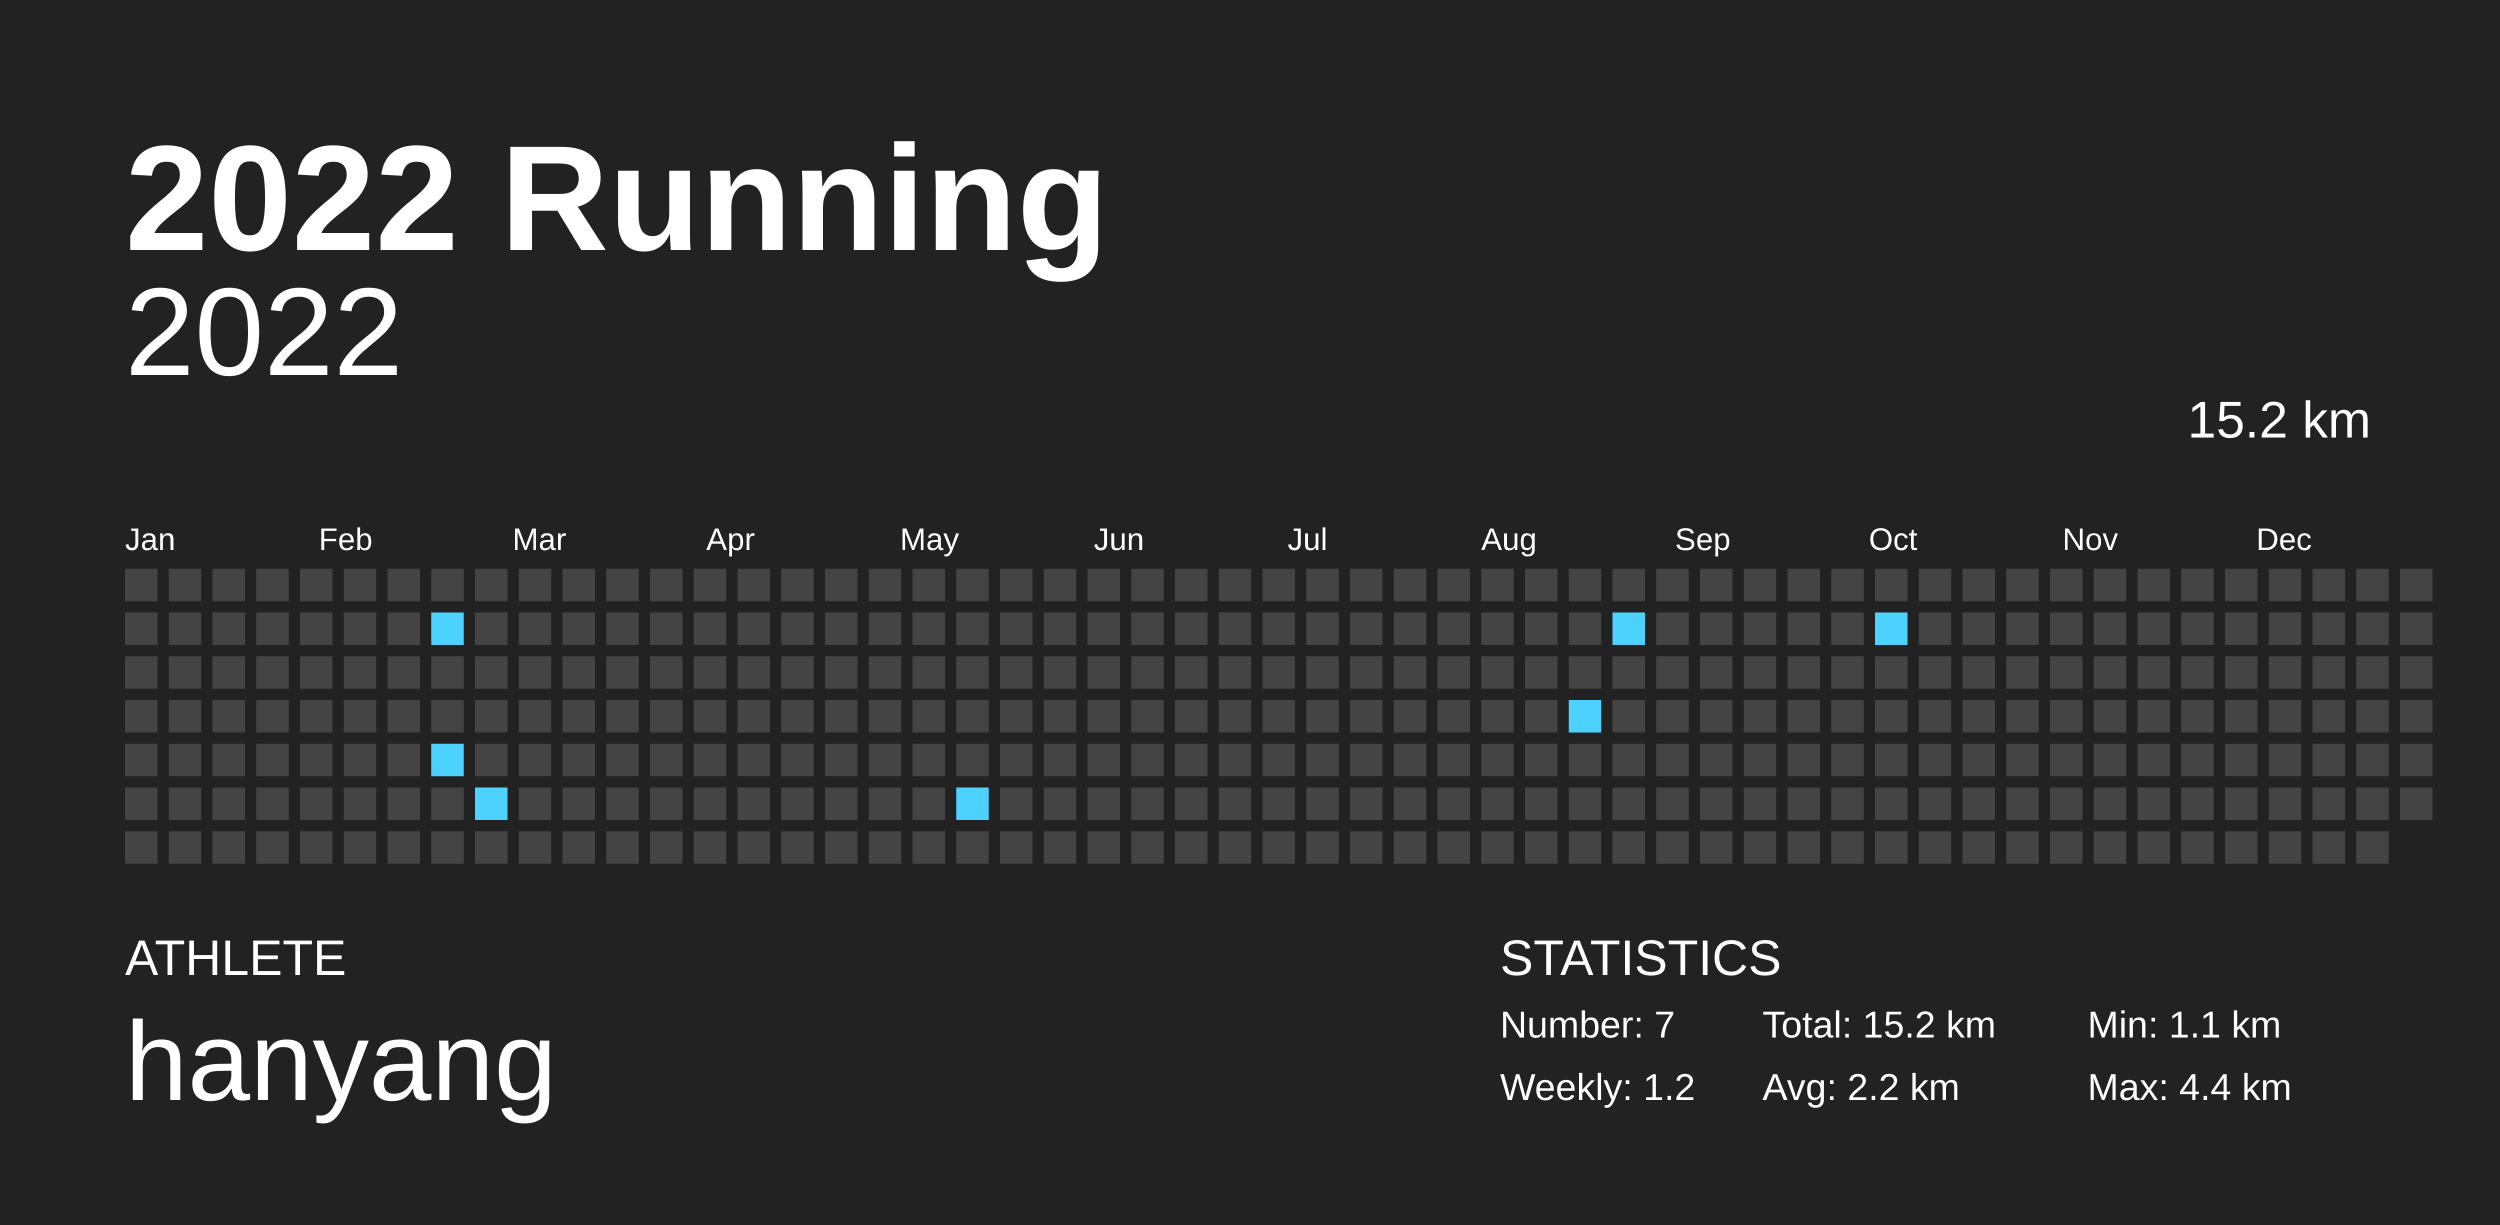
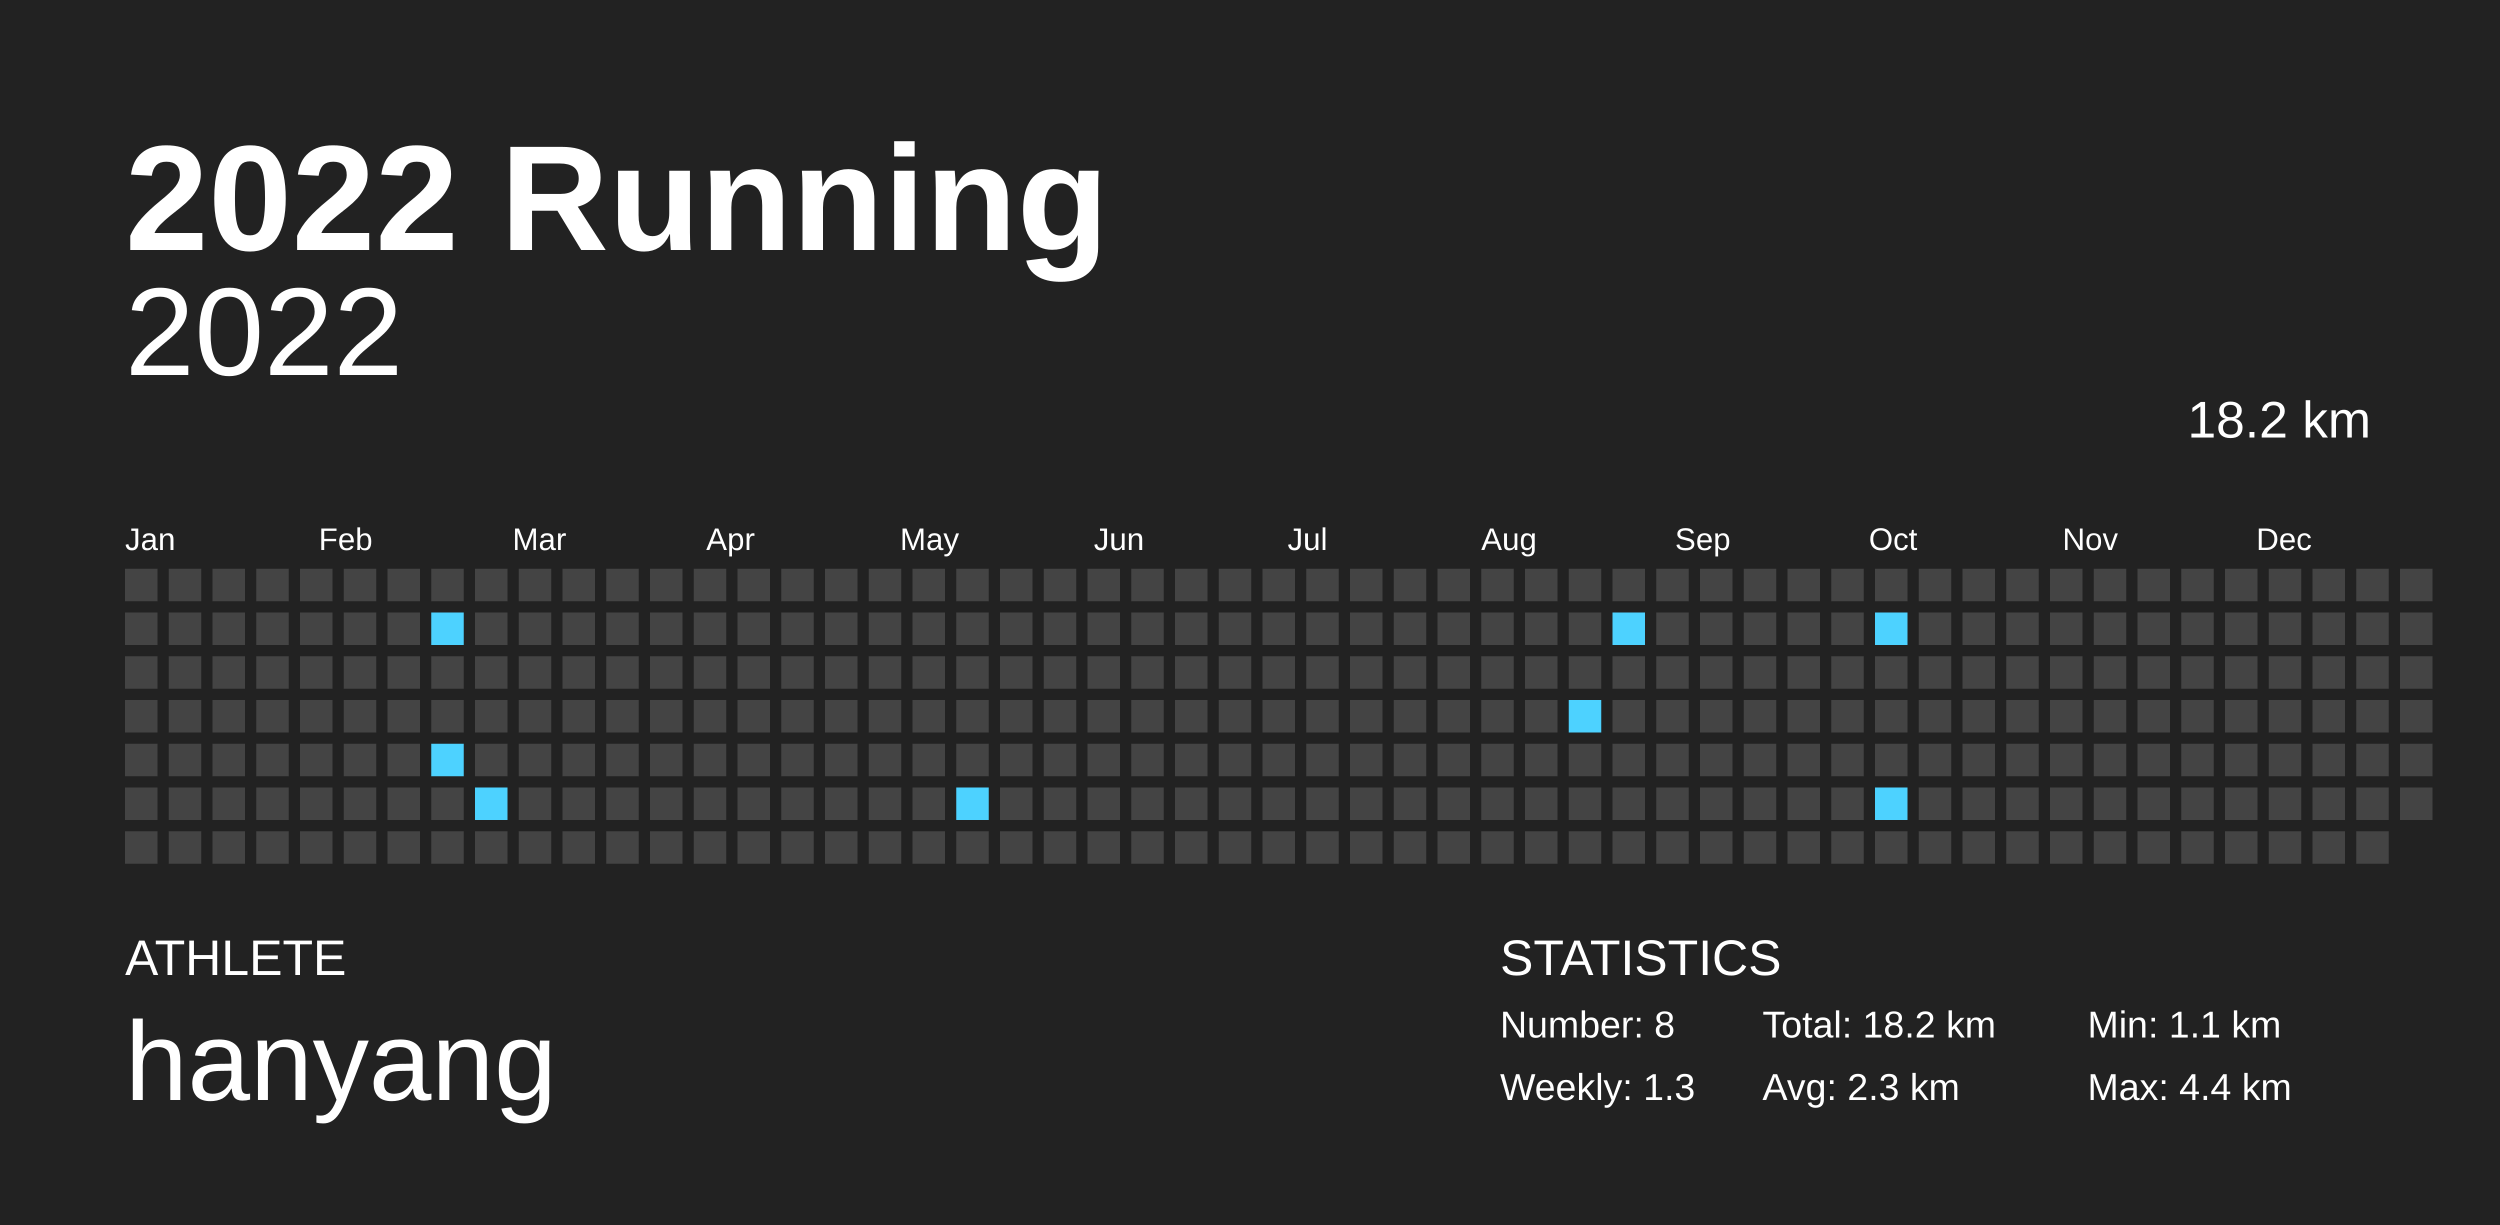
<svg xmlns="http://www.w3.org/2000/svg" baseProfile="full" height="98mm" version="1.1" viewBox="0,0,200,98" width="200mm">
  <defs />
  <rect fill="#222222" height="98" width="200" x="0" y="0" />
  <text fill="#FFFFFF" style="font-size:12px; font-family:Arial; font-weight:bold;" x="10" y="20">2022 Running</text>
  <text fill="#FFFFFF" style="font-size:4px; font-family:Arial" x="10" y="78">ATHLETE</text>
  <text fill="#FFFFFF" style="font-size:9px; font-family:Arial" x="10" y="88">hanyang</text>
  <text fill="#FFFFFF" style="font-size:4px; font-family:Arial" x="120" y="78">STATISTICS</text>
-   <text fill="#FFFFFF" style="font-size:3px; font-family:Arial" x="120" y="83">Number: 7</text>
-   <text fill="#FFFFFF" style="font-size:3px; font-family:Arial" x="120" y="88">Weekly: 1.2</text>
-   <text fill="#FFFFFF" style="font-size:3px; font-family:Arial" x="141" y="83">Total: 15.2 km</text>
-   <text fill="#FFFFFF" style="font-size:3px; font-family:Arial" x="141" y="88">Avg: 2.2 km</text>
+   <text fill="#FFFFFF" style="font-size:3px; font-family:Arial" x="120" y="83">Number: 8</text>
+   <text fill="#FFFFFF" style="font-size:3px; font-family:Arial" x="120" y="88">Weekly: 1.3</text>
+   <text fill="#FFFFFF" style="font-size:3px; font-family:Arial" x="141" y="83">Total: 18.2 km</text>
+   <text fill="#FFFFFF" style="font-size:3px; font-family:Arial" x="141" y="88">Avg: 2.3 km</text>
  <text fill="#FFFFFF" style="font-size:3px; font-family:Arial" x="167" y="83">Min: 1.1 km</text>
  <text fill="#FFFFFF" style="font-size:3px; font-family:Arial" x="167" y="88">Max: 4.4 km</text>
  <text alignment-baseline="hanging" fill="#FFFFFF" style="font-size:10.0px; font-family:Arial;" x="10" y="30">2022</text>
-   <text alignment-baseline="hanging" fill="#FFFFFF" style="font-size:4.125px; font-family:Arial;" x="175" y="35">15.2 km</text>
+   <text alignment-baseline="hanging" fill="#FFFFFF" style="font-size:4.125px; font-family:Arial;" x="175" y="35">18.2 km</text>
  <text fill="#FFFFFF" style="font-size:2.5px; font-family:Arial" x="10.0" y="44">Jan</text>
  <text fill="#FFFFFF" style="font-size:2.5px; font-family:Arial" x="25.5" y="44">Feb</text>
  <text fill="#FFFFFF" style="font-size:2.5px; font-family:Arial" x="41.0" y="44">Mar</text>
  <text fill="#FFFFFF" style="font-size:2.5px; font-family:Arial" x="56.5" y="44">Apr</text>
  <text fill="#FFFFFF" style="font-size:2.5px; font-family:Arial" x="72.0" y="44">May</text>
  <text fill="#FFFFFF" style="font-size:2.5px; font-family:Arial" x="87.5" y="44">Jun</text>
  <text fill="#FFFFFF" style="font-size:2.5px; font-family:Arial" x="103.0" y="44">Jul</text>
  <text fill="#FFFFFF" style="font-size:2.5px; font-family:Arial" x="118.5" y="44">Aug</text>
  <text fill="#FFFFFF" style="font-size:2.5px; font-family:Arial" x="134.0" y="44">Sep</text>
  <text fill="#FFFFFF" style="font-size:2.5px; font-family:Arial" x="149.5" y="44">Oct</text>
  <text fill="#FFFFFF" style="font-size:2.5px; font-family:Arial" x="165.0" y="44">Nov</text>
  <text fill="#FFFFFF" style="font-size:2.5px; font-family:Arial" x="180.5" y="44">Dec</text>
  <rect fill="#444444" height="2.6" width="2.6" x="10.0" y="45.5" />
  <rect fill="#444444" height="2.6" width="2.6" x="10.0" y="49.0" />
  <rect fill="#444444" height="2.6" width="2.6" x="10.0" y="52.5" />
  <rect fill="#444444" height="2.6" width="2.6" x="10.0" y="56.0" />
  <rect fill="#444444" height="2.6" width="2.6" x="10.0" y="59.5" />
  <rect fill="#444444" height="2.6" width="2.6" x="10.0" y="63.0" />
  <rect fill="#444444" height="2.6" width="2.6" x="10.0" y="66.5" />
  <rect fill="#444444" height="2.6" width="2.6" x="13.5" y="45.5" />
  <rect fill="#444444" height="2.6" width="2.6" x="13.5" y="49.0" />
  <rect fill="#444444" height="2.6" width="2.6" x="13.5" y="52.5" />
  <rect fill="#444444" height="2.6" width="2.6" x="13.5" y="56.0" />
  <rect fill="#444444" height="2.6" width="2.6" x="13.5" y="59.5" />
  <rect fill="#444444" height="2.6" width="2.6" x="13.5" y="63.0" />
  <rect fill="#444444" height="2.6" width="2.6" x="13.5" y="66.5" />
  <rect fill="#444444" height="2.6" width="2.6" x="17.0" y="45.5" />
  <rect fill="#444444" height="2.6" width="2.6" x="17.0" y="49.0" />
  <rect fill="#444444" height="2.6" width="2.6" x="17.0" y="52.5" />
  <rect fill="#444444" height="2.6" width="2.6" x="17.0" y="56.0" />
  <rect fill="#444444" height="2.6" width="2.6" x="17.0" y="59.5" />
  <rect fill="#444444" height="2.6" width="2.6" x="17.0" y="63.0" />
  <rect fill="#444444" height="2.6" width="2.6" x="17.0" y="66.5" />
  <rect fill="#444444" height="2.6" width="2.6" x="20.5" y="45.5" />
  <rect fill="#444444" height="2.6" width="2.6" x="20.5" y="49.0" />
  <rect fill="#444444" height="2.6" width="2.6" x="20.5" y="52.5" />
  <rect fill="#444444" height="2.6" width="2.6" x="20.5" y="56.0" />
  <rect fill="#444444" height="2.6" width="2.6" x="20.5" y="59.5" />
  <rect fill="#444444" height="2.6" width="2.6" x="20.5" y="63.0" />
  <rect fill="#444444" height="2.6" width="2.6" x="20.5" y="66.5" />
  <rect fill="#444444" height="2.6" width="2.6" x="24.0" y="45.5" />
  <rect fill="#444444" height="2.6" width="2.6" x="24.0" y="49.0" />
  <rect fill="#444444" height="2.6" width="2.6" x="24.0" y="52.5" />
  <rect fill="#444444" height="2.6" width="2.6" x="24.0" y="56.0" />
  <rect fill="#444444" height="2.6" width="2.6" x="24.0" y="59.5" />
  <rect fill="#444444" height="2.6" width="2.6" x="24.0" y="63.0" />
  <rect fill="#444444" height="2.6" width="2.6" x="24.0" y="66.5" />
  <rect fill="#444444" height="2.6" width="2.6" x="27.5" y="45.5" />
  <rect fill="#444444" height="2.6" width="2.6" x="27.5" y="49.0" />
  <rect fill="#444444" height="2.6" width="2.6" x="27.5" y="52.5" />
  <rect fill="#444444" height="2.6" width="2.6" x="27.5" y="56.0" />
  <rect fill="#444444" height="2.6" width="2.6" x="27.5" y="59.5" />
  <rect fill="#444444" height="2.6" width="2.6" x="27.5" y="63.0" />
  <rect fill="#444444" height="2.6" width="2.6" x="27.5" y="66.5" />
  <rect fill="#444444" height="2.6" width="2.6" x="31.0" y="45.5" />
  <rect fill="#444444" height="2.6" width="2.6" x="31.0" y="49.0" />
  <rect fill="#444444" height="2.6" width="2.6" x="31.0" y="52.5" />
  <rect fill="#444444" height="2.6" width="2.6" x="31.0" y="56.0" />
  <rect fill="#444444" height="2.6" width="2.6" x="31.0" y="59.5" />
  <rect fill="#444444" height="2.6" width="2.6" x="31.0" y="63.0" />
  <rect fill="#444444" height="2.6" width="2.6" x="31.0" y="66.5" />
  <rect fill="#444444" height="2.6" width="2.6" x="34.5" y="45.5" />
  <rect fill="#4dd2ff" height="2.6" width="2.6" x="34.5" y="49.0" />
  <rect fill="#444444" height="2.6" width="2.6" x="34.5" y="52.5" />
  <rect fill="#444444" height="2.6" width="2.6" x="34.5" y="56.0" />
  <rect fill="#4dd2ff" height="2.6" width="2.6" x="34.5" y="59.5" />
  <rect fill="#444444" height="2.6" width="2.6" x="34.5" y="63.0" />
  <rect fill="#444444" height="2.6" width="2.6" x="34.5" y="66.5" />
  <rect fill="#444444" height="2.6" width="2.6" x="38.0" y="45.5" />
  <rect fill="#444444" height="2.6" width="2.6" x="38.0" y="49.0" />
  <rect fill="#444444" height="2.6" width="2.6" x="38.0" y="52.5" />
  <rect fill="#444444" height="2.6" width="2.6" x="38.0" y="56.0" />
  <rect fill="#444444" height="2.6" width="2.6" x="38.0" y="59.5" />
  <rect fill="#4dd2ff" height="2.6" width="2.6" x="38.0" y="63.0" />
  <rect fill="#444444" height="2.6" width="2.6" x="38.0" y="66.5" />
  <rect fill="#444444" height="2.6" width="2.6" x="41.5" y="45.5" />
  <rect fill="#444444" height="2.6" width="2.6" x="41.5" y="49.0" />
  <rect fill="#444444" height="2.6" width="2.6" x="41.5" y="52.5" />
  <rect fill="#444444" height="2.6" width="2.6" x="41.5" y="56.0" />
  <rect fill="#444444" height="2.6" width="2.6" x="41.5" y="59.5" />
  <rect fill="#444444" height="2.6" width="2.6" x="41.5" y="63.0" />
  <rect fill="#444444" height="2.6" width="2.6" x="41.5" y="66.5" />
  <rect fill="#444444" height="2.6" width="2.6" x="45.0" y="45.5" />
  <rect fill="#444444" height="2.6" width="2.6" x="45.0" y="49.0" />
  <rect fill="#444444" height="2.6" width="2.6" x="45.0" y="52.5" />
  <rect fill="#444444" height="2.6" width="2.6" x="45.0" y="56.0" />
  <rect fill="#444444" height="2.6" width="2.6" x="45.0" y="59.5" />
  <rect fill="#444444" height="2.6" width="2.6" x="45.0" y="63.0" />
  <rect fill="#444444" height="2.6" width="2.6" x="45.0" y="66.5" />
  <rect fill="#444444" height="2.6" width="2.6" x="48.5" y="45.5" />
  <rect fill="#444444" height="2.6" width="2.6" x="48.5" y="49.0" />
  <rect fill="#444444" height="2.6" width="2.6" x="48.5" y="52.5" />
  <rect fill="#444444" height="2.6" width="2.6" x="48.5" y="56.0" />
  <rect fill="#444444" height="2.6" width="2.6" x="48.5" y="59.5" />
  <rect fill="#444444" height="2.6" width="2.6" x="48.5" y="63.0" />
  <rect fill="#444444" height="2.6" width="2.6" x="48.5" y="66.5" />
  <rect fill="#444444" height="2.6" width="2.6" x="52.0" y="45.5" />
  <rect fill="#444444" height="2.6" width="2.6" x="52.0" y="49.0" />
  <rect fill="#444444" height="2.6" width="2.6" x="52.0" y="52.5" />
  <rect fill="#444444" height="2.6" width="2.6" x="52.0" y="56.0" />
  <rect fill="#444444" height="2.6" width="2.6" x="52.0" y="59.5" />
  <rect fill="#444444" height="2.6" width="2.6" x="52.0" y="63.0" />
  <rect fill="#444444" height="2.6" width="2.6" x="52.0" y="66.5" />
  <rect fill="#444444" height="2.6" width="2.6" x="55.5" y="45.5" />
  <rect fill="#444444" height="2.6" width="2.6" x="55.5" y="49.0" />
  <rect fill="#444444" height="2.6" width="2.6" x="55.5" y="52.5" />
  <rect fill="#444444" height="2.6" width="2.6" x="55.5" y="56.0" />
  <rect fill="#444444" height="2.6" width="2.6" x="55.5" y="59.5" />
  <rect fill="#444444" height="2.6" width="2.6" x="55.5" y="63.0" />
  <rect fill="#444444" height="2.6" width="2.6" x="55.5" y="66.5" />
  <rect fill="#444444" height="2.6" width="2.6" x="59.0" y="45.5" />
  <rect fill="#444444" height="2.6" width="2.6" x="59.0" y="49.0" />
  <rect fill="#444444" height="2.6" width="2.6" x="59.0" y="52.5" />
  <rect fill="#444444" height="2.6" width="2.6" x="59.0" y="56.0" />
  <rect fill="#444444" height="2.6" width="2.6" x="59.0" y="59.5" />
  <rect fill="#444444" height="2.6" width="2.6" x="59.0" y="63.0" />
  <rect fill="#444444" height="2.6" width="2.6" x="59.0" y="66.5" />
  <rect fill="#444444" height="2.6" width="2.6" x="62.5" y="45.5" />
  <rect fill="#444444" height="2.6" width="2.6" x="62.5" y="49.0" />
  <rect fill="#444444" height="2.6" width="2.6" x="62.5" y="52.5" />
  <rect fill="#444444" height="2.6" width="2.6" x="62.5" y="56.0" />
  <rect fill="#444444" height="2.6" width="2.6" x="62.5" y="59.5" />
  <rect fill="#444444" height="2.6" width="2.6" x="62.5" y="63.0" />
  <rect fill="#444444" height="2.6" width="2.6" x="62.5" y="66.5" />
  <rect fill="#444444" height="2.6" width="2.6" x="66.0" y="45.5" />
  <rect fill="#444444" height="2.6" width="2.6" x="66.0" y="49.0" />
  <rect fill="#444444" height="2.6" width="2.6" x="66.0" y="52.5" />
  <rect fill="#444444" height="2.6" width="2.6" x="66.0" y="56.0" />
  <rect fill="#444444" height="2.6" width="2.6" x="66.0" y="59.5" />
  <rect fill="#444444" height="2.6" width="2.6" x="66.0" y="63.0" />
  <rect fill="#444444" height="2.6" width="2.6" x="66.0" y="66.5" />
  <rect fill="#444444" height="2.6" width="2.6" x="69.5" y="45.5" />
  <rect fill="#444444" height="2.6" width="2.6" x="69.5" y="49.0" />
  <rect fill="#444444" height="2.6" width="2.6" x="69.5" y="52.5" />
  <rect fill="#444444" height="2.6" width="2.6" x="69.5" y="56.0" />
  <rect fill="#444444" height="2.6" width="2.6" x="69.5" y="59.5" />
  <rect fill="#444444" height="2.6" width="2.6" x="69.5" y="63.0" />
  <rect fill="#444444" height="2.6" width="2.6" x="69.5" y="66.5" />
  <rect fill="#444444" height="2.6" width="2.6" x="73.0" y="45.5" />
  <rect fill="#444444" height="2.6" width="2.6" x="73.0" y="49.0" />
  <rect fill="#444444" height="2.6" width="2.6" x="73.0" y="52.5" />
  <rect fill="#444444" height="2.6" width="2.6" x="73.0" y="56.0" />
  <rect fill="#444444" height="2.6" width="2.6" x="73.0" y="59.5" />
  <rect fill="#444444" height="2.6" width="2.6" x="73.0" y="63.0" />
  <rect fill="#444444" height="2.6" width="2.6" x="73.0" y="66.5" />
  <rect fill="#444444" height="2.6" width="2.6" x="76.5" y="45.5" />
  <rect fill="#444444" height="2.6" width="2.6" x="76.5" y="49.0" />
  <rect fill="#444444" height="2.6" width="2.6" x="76.5" y="52.5" />
  <rect fill="#444444" height="2.6" width="2.6" x="76.5" y="56.0" />
  <rect fill="#444444" height="2.6" width="2.6" x="76.5" y="59.5" />
  <rect fill="#4dd2ff" height="2.6" width="2.6" x="76.5" y="63.0" />
  <rect fill="#444444" height="2.6" width="2.6" x="76.5" y="66.5" />
  <rect fill="#444444" height="2.6" width="2.6" x="80.0" y="45.5" />
  <rect fill="#444444" height="2.6" width="2.6" x="80.0" y="49.0" />
  <rect fill="#444444" height="2.6" width="2.6" x="80.0" y="52.5" />
  <rect fill="#444444" height="2.6" width="2.6" x="80.0" y="56.0" />
  <rect fill="#444444" height="2.6" width="2.6" x="80.0" y="59.5" />
  <rect fill="#444444" height="2.6" width="2.6" x="80.0" y="63.0" />
  <rect fill="#444444" height="2.6" width="2.6" x="80.0" y="66.5" />
  <rect fill="#444444" height="2.6" width="2.6" x="83.5" y="45.5" />
  <rect fill="#444444" height="2.6" width="2.6" x="83.5" y="49.0" />
  <rect fill="#444444" height="2.6" width="2.6" x="83.5" y="52.5" />
  <rect fill="#444444" height="2.6" width="2.6" x="83.5" y="56.0" />
  <rect fill="#444444" height="2.6" width="2.6" x="83.5" y="59.5" />
  <rect fill="#444444" height="2.6" width="2.6" x="83.5" y="63.0" />
  <rect fill="#444444" height="2.6" width="2.6" x="83.5" y="66.5" />
  <rect fill="#444444" height="2.6" width="2.6" x="87.0" y="45.5" />
  <rect fill="#444444" height="2.6" width="2.6" x="87.0" y="49.0" />
  <rect fill="#444444" height="2.6" width="2.6" x="87.0" y="52.5" />
  <rect fill="#444444" height="2.6" width="2.6" x="87.0" y="56.0" />
  <rect fill="#444444" height="2.6" width="2.6" x="87.0" y="59.5" />
  <rect fill="#444444" height="2.6" width="2.6" x="87.0" y="63.0" />
  <rect fill="#444444" height="2.6" width="2.6" x="87.0" y="66.5" />
  <rect fill="#444444" height="2.6" width="2.6" x="90.5" y="45.5" />
  <rect fill="#444444" height="2.6" width="2.6" x="90.5" y="49.0" />
  <rect fill="#444444" height="2.6" width="2.6" x="90.5" y="52.5" />
  <rect fill="#444444" height="2.6" width="2.6" x="90.5" y="56.0" />
  <rect fill="#444444" height="2.6" width="2.6" x="90.5" y="59.5" />
  <rect fill="#444444" height="2.6" width="2.6" x="90.5" y="63.0" />
  <rect fill="#444444" height="2.6" width="2.6" x="90.5" y="66.5" />
  <rect fill="#444444" height="2.6" width="2.6" x="94.0" y="45.5" />
  <rect fill="#444444" height="2.6" width="2.6" x="94.0" y="49.0" />
  <rect fill="#444444" height="2.6" width="2.6" x="94.0" y="52.5" />
  <rect fill="#444444" height="2.6" width="2.6" x="94.0" y="56.0" />
  <rect fill="#444444" height="2.6" width="2.6" x="94.0" y="59.5" />
  <rect fill="#444444" height="2.6" width="2.6" x="94.0" y="63.0" />
  <rect fill="#444444" height="2.6" width="2.6" x="94.0" y="66.5" />
  <rect fill="#444444" height="2.6" width="2.6" x="97.5" y="45.5" />
  <rect fill="#444444" height="2.6" width="2.6" x="97.5" y="49.0" />
  <rect fill="#444444" height="2.6" width="2.6" x="97.5" y="52.5" />
  <rect fill="#444444" height="2.6" width="2.6" x="97.5" y="56.0" />
  <rect fill="#444444" height="2.6" width="2.6" x="97.5" y="59.5" />
  <rect fill="#444444" height="2.6" width="2.6" x="97.5" y="63.0" />
  <rect fill="#444444" height="2.6" width="2.6" x="97.5" y="66.5" />
  <rect fill="#444444" height="2.6" width="2.6" x="101.0" y="45.5" />
  <rect fill="#444444" height="2.6" width="2.6" x="101.0" y="49.0" />
  <rect fill="#444444" height="2.6" width="2.6" x="101.0" y="52.5" />
  <rect fill="#444444" height="2.6" width="2.6" x="101.0" y="56.0" />
  <rect fill="#444444" height="2.6" width="2.6" x="101.0" y="59.5" />
  <rect fill="#444444" height="2.6" width="2.6" x="101.0" y="63.0" />
  <rect fill="#444444" height="2.6" width="2.6" x="101.0" y="66.5" />
  <rect fill="#444444" height="2.6" width="2.6" x="104.5" y="45.5" />
  <rect fill="#444444" height="2.6" width="2.6" x="104.5" y="49.0" />
  <rect fill="#444444" height="2.6" width="2.6" x="104.5" y="52.5" />
  <rect fill="#444444" height="2.6" width="2.6" x="104.5" y="56.0" />
  <rect fill="#444444" height="2.6" width="2.6" x="104.5" y="59.5" />
  <rect fill="#444444" height="2.6" width="2.6" x="104.5" y="63.0" />
  <rect fill="#444444" height="2.6" width="2.6" x="104.5" y="66.5" />
  <rect fill="#444444" height="2.6" width="2.6" x="108.0" y="45.5" />
  <rect fill="#444444" height="2.6" width="2.6" x="108.0" y="49.0" />
  <rect fill="#444444" height="2.6" width="2.6" x="108.0" y="52.5" />
  <rect fill="#444444" height="2.6" width="2.6" x="108.0" y="56.0" />
  <rect fill="#444444" height="2.6" width="2.6" x="108.0" y="59.5" />
  <rect fill="#444444" height="2.6" width="2.6" x="108.0" y="63.0" />
  <rect fill="#444444" height="2.6" width="2.6" x="108.0" y="66.5" />
  <rect fill="#444444" height="2.6" width="2.6" x="111.5" y="45.5" />
  <rect fill="#444444" height="2.6" width="2.6" x="111.5" y="49.0" />
  <rect fill="#444444" height="2.6" width="2.6" x="111.5" y="52.5" />
  <rect fill="#444444" height="2.6" width="2.6" x="111.5" y="56.0" />
  <rect fill="#444444" height="2.6" width="2.6" x="111.5" y="59.5" />
  <rect fill="#444444" height="2.6" width="2.6" x="111.5" y="63.0" />
  <rect fill="#444444" height="2.6" width="2.6" x="111.5" y="66.5" />
  <rect fill="#444444" height="2.6" width="2.6" x="115.0" y="45.5" />
  <rect fill="#444444" height="2.6" width="2.6" x="115.0" y="49.0" />
  <rect fill="#444444" height="2.6" width="2.6" x="115.0" y="52.5" />
  <rect fill="#444444" height="2.6" width="2.6" x="115.0" y="56.0" />
  <rect fill="#444444" height="2.6" width="2.6" x="115.0" y="59.5" />
  <rect fill="#444444" height="2.6" width="2.6" x="115.0" y="63.0" />
  <rect fill="#444444" height="2.6" width="2.6" x="115.0" y="66.5" />
  <rect fill="#444444" height="2.6" width="2.6" x="118.5" y="45.5" />
  <rect fill="#444444" height="2.6" width="2.6" x="118.5" y="49.0" />
  <rect fill="#444444" height="2.6" width="2.6" x="118.5" y="52.5" />
  <rect fill="#444444" height="2.6" width="2.6" x="118.5" y="56.0" />
  <rect fill="#444444" height="2.6" width="2.6" x="118.5" y="59.5" />
  <rect fill="#444444" height="2.6" width="2.6" x="118.5" y="63.0" />
  <rect fill="#444444" height="2.6" width="2.6" x="118.5" y="66.5" />
  <rect fill="#444444" height="2.6" width="2.6" x="122.0" y="45.5" />
  <rect fill="#444444" height="2.6" width="2.6" x="122.0" y="49.0" />
  <rect fill="#444444" height="2.6" width="2.6" x="122.0" y="52.5" />
  <rect fill="#444444" height="2.6" width="2.6" x="122.0" y="56.0" />
  <rect fill="#444444" height="2.6" width="2.6" x="122.0" y="59.5" />
  <rect fill="#444444" height="2.6" width="2.6" x="122.0" y="63.0" />
  <rect fill="#444444" height="2.6" width="2.6" x="122.0" y="66.5" />
  <rect fill="#444444" height="2.6" width="2.6" x="125.5" y="45.5" />
  <rect fill="#444444" height="2.6" width="2.6" x="125.5" y="49.0" />
  <rect fill="#444444" height="2.6" width="2.6" x="125.5" y="52.5" />
  <rect fill="#4dd2ff" height="2.6" width="2.6" x="125.5" y="56.0" />
  <rect fill="#444444" height="2.6" width="2.6" x="125.5" y="59.5" />
  <rect fill="#444444" height="2.6" width="2.6" x="125.5" y="63.0" />
  <rect fill="#444444" height="2.6" width="2.6" x="125.5" y="66.5" />
  <rect fill="#444444" height="2.6" width="2.6" x="129.0" y="45.5" />
  <rect fill="#4dd2ff" height="2.6" width="2.6" x="129.0" y="49.0" />
  <rect fill="#444444" height="2.6" width="2.6" x="129.0" y="52.5" />
  <rect fill="#444444" height="2.6" width="2.6" x="129.0" y="56.0" />
  <rect fill="#444444" height="2.6" width="2.6" x="129.0" y="59.5" />
  <rect fill="#444444" height="2.6" width="2.6" x="129.0" y="63.0" />
  <rect fill="#444444" height="2.6" width="2.6" x="129.0" y="66.5" />
  <rect fill="#444444" height="2.6" width="2.6" x="132.5" y="45.5" />
  <rect fill="#444444" height="2.6" width="2.6" x="132.5" y="49.0" />
  <rect fill="#444444" height="2.6" width="2.6" x="132.5" y="52.5" />
  <rect fill="#444444" height="2.6" width="2.6" x="132.5" y="56.0" />
  <rect fill="#444444" height="2.6" width="2.6" x="132.5" y="59.5" />
  <rect fill="#444444" height="2.6" width="2.6" x="132.5" y="63.0" />
  <rect fill="#444444" height="2.6" width="2.6" x="132.5" y="66.5" />
  <rect fill="#444444" height="2.6" width="2.6" x="136.0" y="45.5" />
  <rect fill="#444444" height="2.6" width="2.6" x="136.0" y="49.0" />
  <rect fill="#444444" height="2.6" width="2.6" x="136.0" y="52.5" />
  <rect fill="#444444" height="2.6" width="2.6" x="136.0" y="56.0" />
  <rect fill="#444444" height="2.6" width="2.6" x="136.0" y="59.5" />
  <rect fill="#444444" height="2.6" width="2.6" x="136.0" y="63.0" />
  <rect fill="#444444" height="2.6" width="2.6" x="136.0" y="66.5" />
  <rect fill="#444444" height="2.6" width="2.6" x="139.5" y="45.5" />
  <rect fill="#444444" height="2.6" width="2.6" x="139.5" y="49.0" />
  <rect fill="#444444" height="2.6" width="2.6" x="139.5" y="52.5" />
  <rect fill="#444444" height="2.6" width="2.6" x="139.5" y="56.0" />
  <rect fill="#444444" height="2.6" width="2.6" x="139.5" y="59.5" />
  <rect fill="#444444" height="2.6" width="2.6" x="139.5" y="63.0" />
  <rect fill="#444444" height="2.6" width="2.6" x="139.5" y="66.5" />
  <rect fill="#444444" height="2.6" width="2.6" x="143.0" y="45.5" />
  <rect fill="#444444" height="2.6" width="2.6" x="143.0" y="49.0" />
  <rect fill="#444444" height="2.6" width="2.6" x="143.0" y="52.5" />
  <rect fill="#444444" height="2.6" width="2.6" x="143.0" y="56.0" />
  <rect fill="#444444" height="2.6" width="2.6" x="143.0" y="59.5" />
  <rect fill="#444444" height="2.6" width="2.6" x="143.0" y="63.0" />
  <rect fill="#444444" height="2.6" width="2.6" x="143.0" y="66.5" />
  <rect fill="#444444" height="2.6" width="2.6" x="146.5" y="45.5" />
  <rect fill="#444444" height="2.6" width="2.6" x="146.5" y="49.0" />
  <rect fill="#444444" height="2.6" width="2.6" x="146.5" y="52.5" />
  <rect fill="#444444" height="2.6" width="2.6" x="146.5" y="56.0" />
  <rect fill="#444444" height="2.6" width="2.6" x="146.5" y="59.5" />
  <rect fill="#444444" height="2.6" width="2.6" x="146.5" y="63.0" />
  <rect fill="#444444" height="2.6" width="2.6" x="146.5" y="66.5" />
  <rect fill="#444444" height="2.6" width="2.6" x="150.0" y="45.5" />
  <rect fill="#4dd2ff" height="2.6" width="2.6" x="150.0" y="49.0" />
  <rect fill="#444444" height="2.6" width="2.6" x="150.0" y="52.5" />
  <rect fill="#444444" height="2.6" width="2.6" x="150.0" y="56.0" />
  <rect fill="#444444" height="2.6" width="2.6" x="150.0" y="59.5" />
-   <rect fill="#444444" height="2.6" width="2.6" x="150.0" y="63.0" />
+   <rect fill="#4dd2ff" height="2.6" width="2.6" x="150.0" y="63.0" />
  <rect fill="#444444" height="2.6" width="2.6" x="150.0" y="66.5" />
  <rect fill="#444444" height="2.6" width="2.6" x="153.5" y="45.5" />
  <rect fill="#444444" height="2.6" width="2.6" x="153.5" y="49.0" />
  <rect fill="#444444" height="2.6" width="2.6" x="153.5" y="52.5" />
  <rect fill="#444444" height="2.6" width="2.6" x="153.5" y="56.0" />
  <rect fill="#444444" height="2.6" width="2.6" x="153.5" y="59.5" />
  <rect fill="#444444" height="2.6" width="2.6" x="153.5" y="63.0" />
  <rect fill="#444444" height="2.6" width="2.6" x="153.5" y="66.5" />
  <rect fill="#444444" height="2.6" width="2.6" x="157.0" y="45.5" />
  <rect fill="#444444" height="2.6" width="2.6" x="157.0" y="49.0" />
  <rect fill="#444444" height="2.6" width="2.6" x="157.0" y="52.5" />
  <rect fill="#444444" height="2.6" width="2.6" x="157.0" y="56.0" />
  <rect fill="#444444" height="2.6" width="2.6" x="157.0" y="59.5" />
  <rect fill="#444444" height="2.6" width="2.6" x="157.0" y="63.0" />
  <rect fill="#444444" height="2.6" width="2.6" x="157.0" y="66.5" />
  <rect fill="#444444" height="2.6" width="2.6" x="160.5" y="45.5" />
  <rect fill="#444444" height="2.6" width="2.6" x="160.5" y="49.0" />
  <rect fill="#444444" height="2.6" width="2.6" x="160.5" y="52.5" />
  <rect fill="#444444" height="2.6" width="2.6" x="160.5" y="56.0" />
  <rect fill="#444444" height="2.6" width="2.6" x="160.5" y="59.5" />
  <rect fill="#444444" height="2.6" width="2.6" x="160.5" y="63.0" />
  <rect fill="#444444" height="2.6" width="2.6" x="160.5" y="66.5" />
  <rect fill="#444444" height="2.6" width="2.6" x="164.0" y="45.5" />
  <rect fill="#444444" height="2.6" width="2.6" x="164.0" y="49.0" />
  <rect fill="#444444" height="2.6" width="2.6" x="164.0" y="52.5" />
  <rect fill="#444444" height="2.6" width="2.6" x="164.0" y="56.0" />
  <rect fill="#444444" height="2.6" width="2.6" x="164.0" y="59.5" />
  <rect fill="#444444" height="2.6" width="2.6" x="164.0" y="63.0" />
  <rect fill="#444444" height="2.6" width="2.6" x="164.0" y="66.5" />
  <rect fill="#444444" height="2.6" width="2.6" x="167.5" y="45.5" />
  <rect fill="#444444" height="2.6" width="2.6" x="167.5" y="49.0" />
  <rect fill="#444444" height="2.6" width="2.6" x="167.5" y="52.5" />
  <rect fill="#444444" height="2.6" width="2.6" x="167.5" y="56.0" />
  <rect fill="#444444" height="2.6" width="2.6" x="167.5" y="59.5" />
  <rect fill="#444444" height="2.6" width="2.6" x="167.5" y="63.0" />
  <rect fill="#444444" height="2.6" width="2.6" x="167.5" y="66.5" />
  <rect fill="#444444" height="2.6" width="2.6" x="171.0" y="45.5" />
  <rect fill="#444444" height="2.6" width="2.6" x="171.0" y="49.0" />
  <rect fill="#444444" height="2.6" width="2.6" x="171.0" y="52.5" />
  <rect fill="#444444" height="2.6" width="2.6" x="171.0" y="56.0" />
  <rect fill="#444444" height="2.6" width="2.6" x="171.0" y="59.5" />
  <rect fill="#444444" height="2.6" width="2.6" x="171.0" y="63.0" />
  <rect fill="#444444" height="2.6" width="2.6" x="171.0" y="66.5" />
  <rect fill="#444444" height="2.6" width="2.6" x="174.5" y="45.5" />
  <rect fill="#444444" height="2.6" width="2.6" x="174.5" y="49.0" />
  <rect fill="#444444" height="2.6" width="2.6" x="174.5" y="52.5" />
  <rect fill="#444444" height="2.6" width="2.6" x="174.5" y="56.0" />
  <rect fill="#444444" height="2.6" width="2.6" x="174.5" y="59.5" />
  <rect fill="#444444" height="2.6" width="2.6" x="174.5" y="63.0" />
  <rect fill="#444444" height="2.6" width="2.6" x="174.5" y="66.5" />
  <rect fill="#444444" height="2.6" width="2.6" x="178.0" y="45.5" />
  <rect fill="#444444" height="2.6" width="2.6" x="178.0" y="49.0" />
  <rect fill="#444444" height="2.6" width="2.6" x="178.0" y="52.5" />
  <rect fill="#444444" height="2.6" width="2.6" x="178.0" y="56.0" />
  <rect fill="#444444" height="2.6" width="2.6" x="178.0" y="59.5" />
  <rect fill="#444444" height="2.6" width="2.6" x="178.0" y="63.0" />
  <rect fill="#444444" height="2.6" width="2.6" x="178.0" y="66.5" />
  <rect fill="#444444" height="2.6" width="2.6" x="181.5" y="45.5" />
  <rect fill="#444444" height="2.6" width="2.6" x="181.5" y="49.0" />
  <rect fill="#444444" height="2.6" width="2.6" x="181.5" y="52.5" />
  <rect fill="#444444" height="2.6" width="2.6" x="181.5" y="56.0" />
  <rect fill="#444444" height="2.6" width="2.6" x="181.5" y="59.5" />
  <rect fill="#444444" height="2.6" width="2.6" x="181.5" y="63.0" />
  <rect fill="#444444" height="2.6" width="2.6" x="181.5" y="66.5" />
  <rect fill="#444444" height="2.6" width="2.6" x="185.0" y="45.5" />
  <rect fill="#444444" height="2.6" width="2.6" x="185.0" y="49.0" />
  <rect fill="#444444" height="2.6" width="2.6" x="185.0" y="52.5" />
  <rect fill="#444444" height="2.6" width="2.6" x="185.0" y="56.0" />
  <rect fill="#444444" height="2.6" width="2.6" x="185.0" y="59.5" />
  <rect fill="#444444" height="2.6" width="2.6" x="185.0" y="63.0" />
  <rect fill="#444444" height="2.6" width="2.6" x="185.0" y="66.5" />
  <rect fill="#444444" height="2.6" width="2.6" x="188.5" y="45.5" />
  <rect fill="#444444" height="2.6" width="2.6" x="188.5" y="49.0" />
  <rect fill="#444444" height="2.6" width="2.6" x="188.5" y="52.5" />
  <rect fill="#444444" height="2.6" width="2.6" x="188.5" y="56.0" />
  <rect fill="#444444" height="2.6" width="2.6" x="188.5" y="59.5" />
  <rect fill="#444444" height="2.6" width="2.6" x="188.5" y="63.0" />
  <rect fill="#444444" height="2.6" width="2.6" x="188.5" y="66.5" />
  <rect fill="#444444" height="2.6" width="2.6" x="192.0" y="45.5" />
  <rect fill="#444444" height="2.6" width="2.6" x="192.0" y="49.0" />
  <rect fill="#444444" height="2.6" width="2.6" x="192.0" y="52.5" />
  <rect fill="#444444" height="2.6" width="2.6" x="192.0" y="56.0" />
  <rect fill="#444444" height="2.6" width="2.6" x="192.0" y="59.5" />
  <rect fill="#444444" height="2.6" width="2.6" x="192.0" y="63.0" />
</svg>
